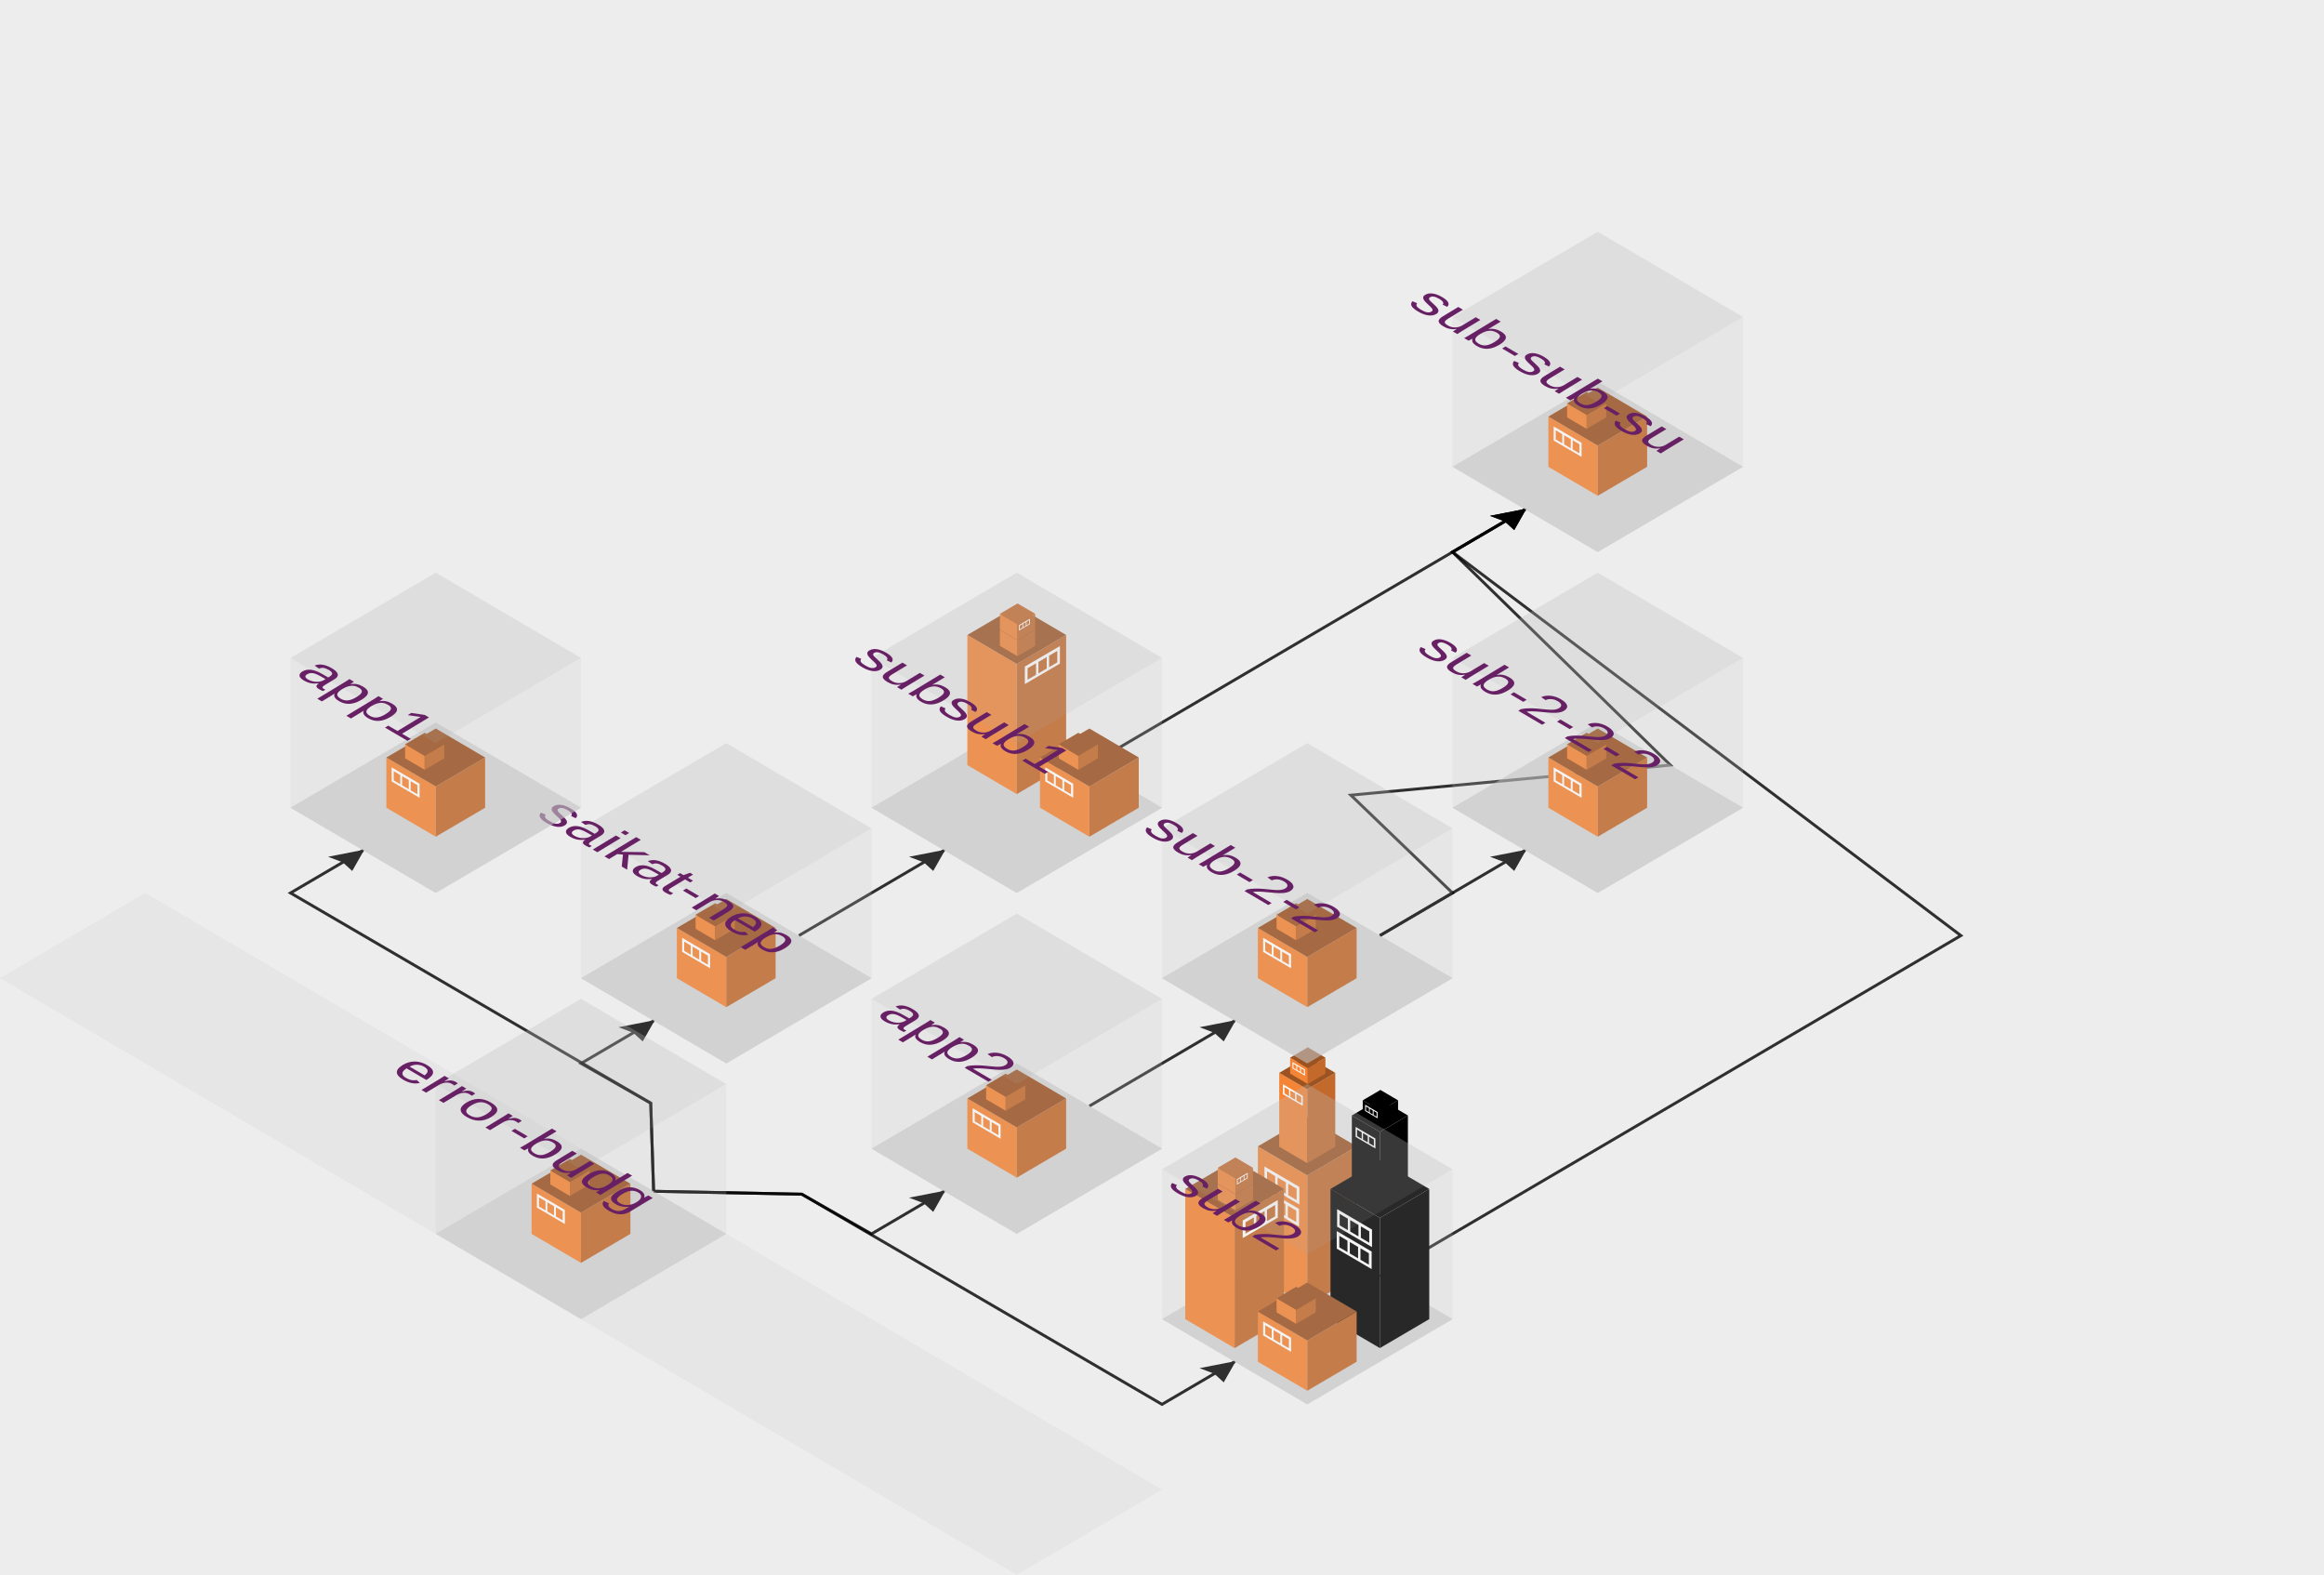
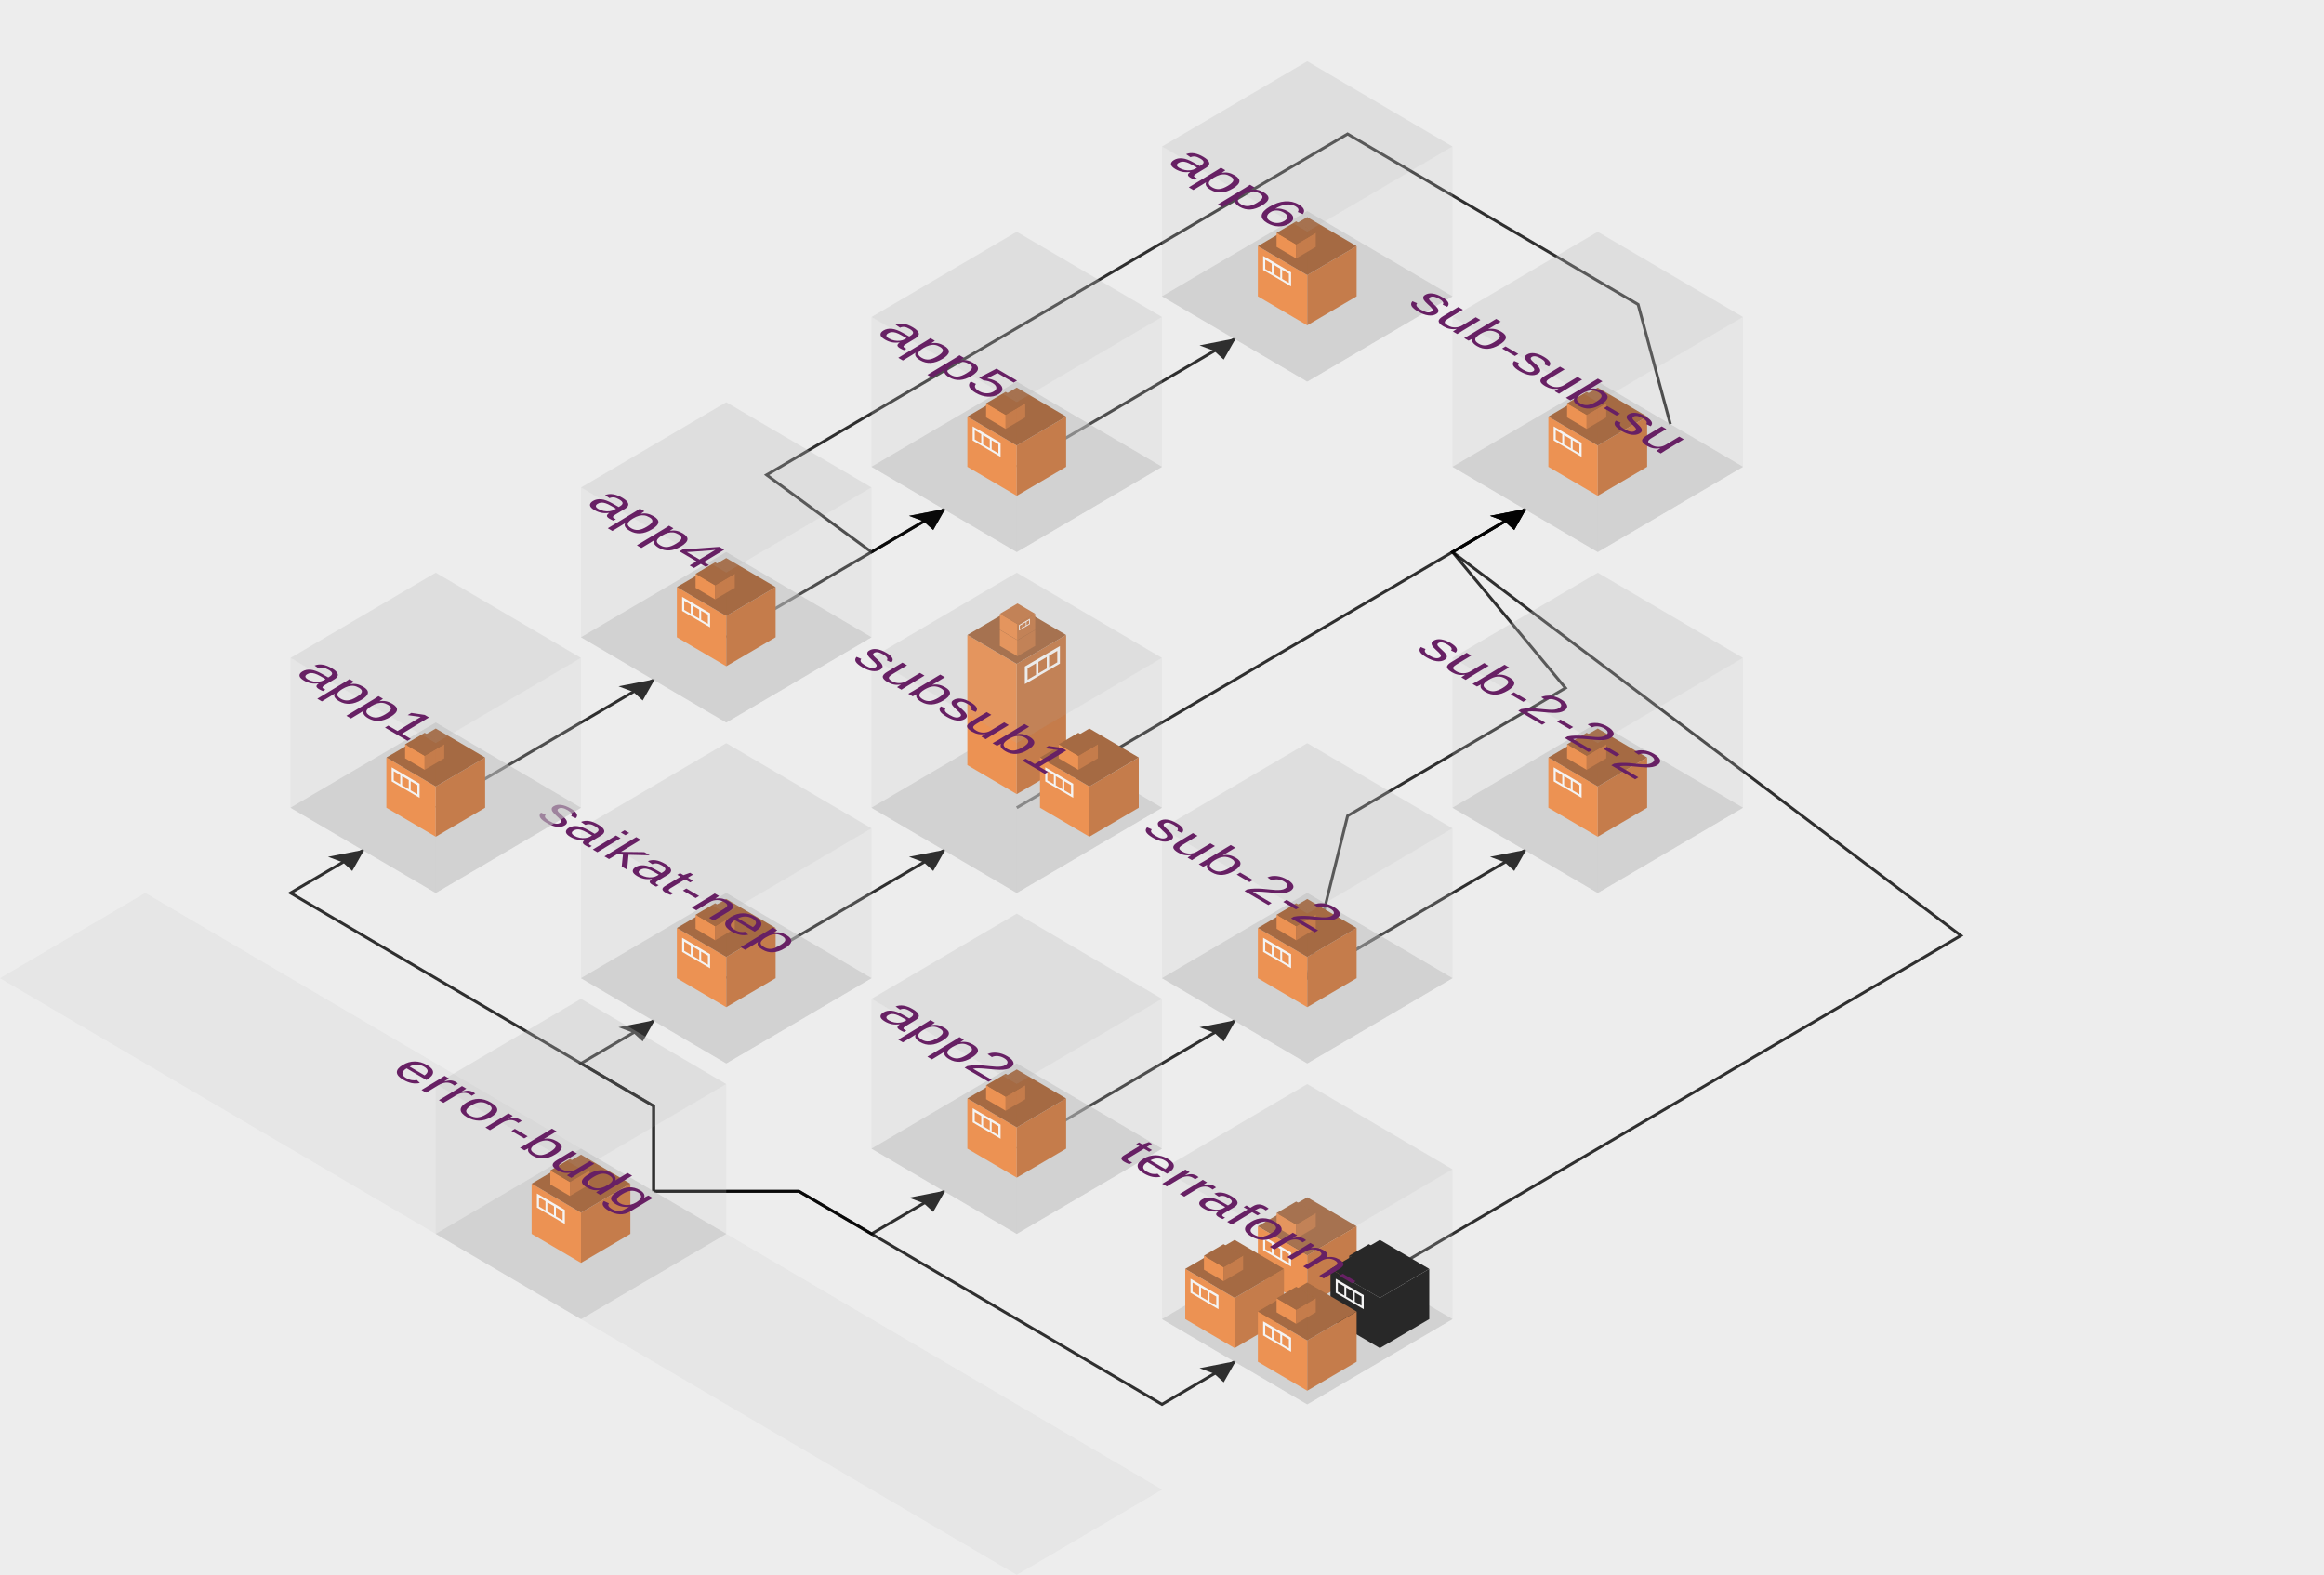
<svg xmlns="http://www.w3.org/2000/svg" xmlns:xlink="http://www.w3.org/1999/xlink" baseProfile="full" height="542.018" version="1.1" width="800.0">
  <defs>
    <filter id="brightness">
      <feComponentTransfer in="SourceGraphic">
        <feFuncR slope="0.6" type="linear" />
        <feFuncG slope="0.6" type="linear" />
        <feFuncB slope="0.6" type="linear" />
      </feComponentTransfer>
    </filter>
    <filter id="darker">
      <feComponentTransfer in="SourceGraphic">
        <feFuncR slope="0.4" type="linear" />
        <feFuncG slope="0.4" type="linear" />
        <feFuncB slope="0.4" type="linear" />
      </feComponentTransfer>
    </filter>
    <marker id="arrow" markerHeight="12.5" markerUnits="strokeWidth" markerWidth="12.5" refX="152" refY="3" viewBox="0,0,157.21,92.25">
      <polyline fill="#000" points="0,30.75 157.21,0 104.81,92.25 63.79,54.82" />
    </marker>
    <symbol id="grid.base" preserveAspectRatio="xMidYMax meet" viewBox="0,0,266.4,156.32">
      <polygon fill="#bababa" points="133.2,0 0,78.16 133.2,156.32 266.4,78.16" />
    </symbol>
    <style type="text/css">.dark{fill: currentColor;}.darker{filter: url(#brightness)}.2darker{filter: url(#darker)}text{font-family:Arial, Helvetica, sans-serif; fill: #672064;}.white{fill:#fff;}</style>
-     <symbol id="default" preserveAspectRatio="xMidYMax meet" viewBox="0,0,266.4,291.76">
+     <symbol id="application.medium" preserveAspectRatio="xMidYMax meet" viewBox="0,0,266.4,291.76">
      <polygon class="dark" points="133.2,291.76 0,213.6 0,78.16 133.2,156.32" />
      <polygon class="light" points="133.2,291.76 266.4,213.6 266.4,78.16 133.2,156.32" />
      <polygon class="darker" points="133.2,0 0,78.16 133.2,156.32 266.4,78.16" />
      <polygon class="dark" points="103.31,111.32 50.51,80.33 50.5,42.49 103.31,73.48" />
      <polygon class="light" points="103.31,111.32 156.12,80.33 156.12,42.49 103.31,73.48" />
      <polygon class="darker" points="103.31,11.51 50.5,42.49 103.31,73.48 156.12,42.49" />
      <path class="white" d="M14.24,142.62l75.41,44.22V148.9L14.24,104.65ZM65.56,142l18.16,10.65v24.69L65.56,166.65Zm-23-13.52L60.42,139v24.68L42.53,153.14ZM19.85,115.1l17.61,10.38v24.68L19.85,139.82Z" />
    </symbol>
    <style type="text/css">.aws{color: #f58536;fill: #c4692c;}</style>
    <symbol id="boundaries_box.front" preserveAspectRatio="xMidYMax meet" viewBox="0,0,265.58,292.78">
      <polygon fill="#bababa" fill-opacity="0.3" points="132.79,0 0,77.92 132.79,155.84 265.58,77.92 132.79,0" />
      <polygon fill="#ccc" fill-opacity="0.2" points="132.79,155.84 132.79,292.78 0,214.86 0,77.92 132.79,155.84" />
      <polygon fill="#ccc" fill-opacity="0.2" points="265.58,77.92 265.58,214.86 132.79,292.78 132.79,155.84 265.58,77.92" />
    </symbol>
-     <symbol id="application.medium" preserveAspectRatio="xMidYMax meet" viewBox="0,0,266.4,291.76">
+     <symbol id="default" preserveAspectRatio="xMidYMax meet" viewBox="0,0,266.4,291.76">
      <polygon class="dark" points="133.2,291.76 0,213.6 0,78.16 133.2,156.32" />
      <polygon class="light" points="133.2,291.76 266.4,213.6 266.4,78.16 133.2,156.32" />
      <polygon class="darker" points="133.2,0 0,78.16 133.2,156.32 266.4,78.16" />
      <polygon class="dark" points="103.31,111.32 50.51,80.33 50.5,42.49 103.31,73.48" />
      <polygon class="light" points="103.31,111.32 156.12,80.33 156.12,42.49 103.31,73.48" />
      <polygon class="darker" points="103.31,11.51 50.5,42.49 103.31,73.48 156.12,42.49" />
      <path class="white" d="M14.24,142.62l75.41,44.22V148.9L14.24,104.65ZM65.56,142l18.16,10.65v24.69L65.56,166.65Zm-23-13.52L60.42,139v24.68L42.53,153.14ZM19.85,115.1l17.61,10.38v24.68L19.85,139.82Z" />
-     </symbol>
-     <symbol id="application.8xlarge" preserveAspectRatio="xMidYMax meet" viewBox="0,0,266.4,696.19">
-       <polygon class="dark" points="133.2,696.18 0,618.02 0,267.02 133.2,345.19" />
-       <polygon class="light" points="133.2,696.18 266.4,618.02 266.4,267.02 133.2,345.19" />
-       <polygon class="darker" points="133.2,188.87 0,267.02 133.2,345.19 266.4,267.02" />
-       <polygon class="dark" points="133.2,312.39 57.61,268.03 57.61,68.83 133.2,113.19" />
-       <polygon class="light" points="133.2,312.39 208.79,268.03 208.79,68.83 133.2,113.19" />
-       <polygon class="darker" points="133.2,24.48 57.61,68.83 133.2,113.19 208.79,68.83" />
-       <polygon class="dark" points="134.63,98.78 87.01,70.84 87.01,27.94 134.63,55.88" />
-       <polygon class="light" points="134.63,98.78 182.24,70.84 182.24,27.94 134.63,55.88" />
-       <polygon class="darker" points="134.63,0 87.01,27.94 134.63,55.88 182.24,27.94" />
-       <path class="white" d="M16.8,427.93,111,483.13V435.77L16.8,380.53Zm64.07-.82,22.68,13.3v30.82l-22.68-13.3ZM52.12,410.24l22.33,13.1v30.82l-22.33-13.1ZM23.81,393.57l22,12.95v30.82l-22-12.91Z" />
-       <path class="white" d="M17.8,368.68,112,423.88V376.52L17.8,321.27Zm64.08-.83,22.67,13.31V412L81.88,398.67ZM53.12,351l22.33,13.1V394.9L53.12,381.8ZM24.81,334.32l22,12.95v30.82l-22-12.91Z" />
-       <path class="white" d="M67.71,126.52l53.43,31.33V131L67.71,99.62Zm36.36-.47,12.87,7.55v17.49l-12.87-7.55Zm-16.31-9.57,12.67,7.43v17.5L87.76,134ZM71.69,107l12.47,7.35v17.49l-12.47-7.33Z" />
-       <path class="white" d="M93.37,56.78,127,76.51V59.58L93.37,39.83Zm22.91-.3,8.1,4.76v11l-8.1-4.75Zm-10.28-6,8,4.68v11l-8-4.68Zm-10.12-6,7.86,4.63v11l-7.86-4.62Z" />
    </symbol>
    <symbol id="application.2xlarge" preserveAspectRatio="xMidYMax meet" viewBox="0,0,266.4,514.15">
      <polygon class="dark" points="133.2,514.15 0,435.99 0,84.99 133.2,163.15" />
      <polygon class="light" points="133.2,514.15 266.4,435.99 266.4,84.99 133.2,163.15" />
      <polygon class="darker" points="133.2,6.83 0,84.99 133.2,163.15 266.4,84.99" />
      <polygon class="dark" points="135.31,142.34 87.69,114.4 87.69,71.5 135.31,99.44" />
      <polygon class="light" points="135.31,142.34 182.92,114.4 182.92,71.5 135.31,99.44" />
      <polygon class="dark" points="135.31,98.78 87.69,70.84 87.69,27.94 135.31,55.88" />
      <polygon class="light" points="135.31,98.78 182.92,70.84 182.92,27.94 135.31,55.88" />
      <polygon class="2darker" points="135.31,0 87.69,27.94 135.31,55.88 182.92,27.94" />
      <path class="white" d="M249.6,162.31,155,217.51V170.15l94.62-55.24Zm-64.4-.82-22.78,13.3v30.82l22.78-13.3Zm28.9-16.87-22.44,13.1v30.82l22.44-13.1ZM242.55,128l-22.09,13v30.82l22.09-12.92Z" />
      <path class="white" d="M168.54,56,139.16,73.22V58.45l29.38-17.24Zm-20-.26-7.07,4.15v9.62l7.07-4.15Zm9-5.26-7,4.09v9.61l7-4.09Zm8.84-5.2-6.86,4v9.62l6.86-4Z" />
    </symbol>
  </defs>
  <rect fill="#ededed" height="542.018" width="800.0" x="0" y="0" />
-   <path d="M275.0 322.007 300.0 307.339 300.0 307.339 325.0 292.672" fill="none" marker-end="url(#arrow)" opacity="0.8" stroke="black" stroke-width="1" />
-   <path d="M475.0 322.007 500.0 307.339 465.0 273.672 575.0 263.337 500.0 190.0 525.0 175.333" fill="none" marker-end="url(#arrow)" opacity="0.8" stroke="black" stroke-width="1" />
-   <path d="M475.0 322.007 500.0 307.339 500.0 307.339 525.0 292.672" fill="none" marker-end="url(#arrow)" opacity="0.8" stroke="black" stroke-width="1" />
-   <path d="M475.0 439.346 500.0 424.679 500.0 424.679 675.0 322.007 500.0 190.0 525.0 175.333" fill="none" marker-end="url(#arrow)" opacity="0.8" stroke="black" stroke-width="1" />
-   <path d="M375.0 263.337 400.0 248.67 400.0 248.67 475.0 204.667 500.0 190.0 525.0 175.333" fill="none" marker-end="url(#arrow)" opacity="0.8" stroke="black" stroke-width="1" />
-   <path d="M375.0 380.676 400.0 366.009 400.0 366.009 425.0 351.342" fill="none" marker-end="url(#arrow)" opacity="0.8" stroke="black" stroke-width="1" />
-   <path d="M225.0 410.011 224.0 379.676 100.0 307.339 125.0 292.672" fill="none" marker-end="url(#arrow)" opacity="0.8" stroke="black" stroke-width="1" />
-   <path d="M225.0 410.011 224.0 379.676 200.0 366.009 225.0 351.342" fill="none" marker-end="url(#arrow)" opacity="0.8" stroke="black" stroke-width="1" />
-   <path d="M225.0 410.011 276.0 411.011 300.0 424.679 325.0 410.011" fill="none" marker-end="url(#arrow)" opacity="0.8" stroke="black" stroke-width="1" />
-   <path d="M225.0 410.011 276.0 411.011 400.0 483.348 425.0 468.681" fill="none" marker-end="url(#arrow)" opacity="0.8" stroke="black" stroke-width="1" />
+   <path d="M275.0 322.007 250.0 336.674 300.0 307.339 325.0 292.672" fill="none" marker-end="url(#arrow)" opacity="0.8" stroke="black" stroke-width="1" />
+   <path d="M475.0 322.007 450.0 336.674 463.889 280.797 538.889 236.795 500.0 190.0 525.0 175.333" fill="none" marker-end="url(#arrow)" opacity="0.8" stroke="black" stroke-width="1" />
+   <path d="M475.0 322.007 450.0 336.674 500.0 307.339 525.0 292.672" fill="none" marker-end="url(#arrow)" opacity="0.8" stroke="black" stroke-width="1" />
+   <path d="M375.0 145.998 350.0 160.665 400.0 131.33 425.0 116.663" fill="none" marker-end="url(#arrow)" opacity="0.8" stroke="black" stroke-width="1" />
+   <path d="M375.0 263.337 350.0 278.004 350.0 278.004 475.0 204.667 500.0 190.0 525.0 175.333" fill="none" marker-end="url(#arrow)" opacity="0.8" stroke="black" stroke-width="1" />
+   <path d="M375.0 380.676 350.0 395.344 400.0 366.009 425.0 351.342" fill="none" marker-end="url(#arrow)" opacity="0.8" stroke="black" stroke-width="1" />
+   <path d="M575.0 145.998 563.889 104.788 463.889 46.118 263.889 163.458 300.0 190.0 325.0 175.333" fill="none" marker-end="url(#arrow)" opacity="0.8" stroke="black" stroke-width="1" />
+   <path d="M225.0 410.011 225.0 380.676 100.0 307.339 125.0 292.672" fill="none" marker-end="url(#arrow)" opacity="0.8" stroke="black" stroke-width="1" />
+   <path d="M225.0 410.011 225.0 380.676 200.0 366.009 225.0 351.342" fill="none" marker-end="url(#arrow)" opacity="0.8" stroke="black" stroke-width="1" />
+   <path d="M225.0 410.011 275.0 410.011 300.0 424.679 325.0 410.011" fill="none" marker-end="url(#arrow)" opacity="0.8" stroke="black" stroke-width="1" />
+   <path d="M225.0 410.011 275.0 410.011 400.0 483.348 425.0 468.681" fill="none" marker-end="url(#arrow)" opacity="0.8" stroke="black" stroke-width="1" />
+   <path d="M475.0 439.346 450.0 454.013 450.0 454.013 675.0 322.007 500.0 190.0 525.0 175.333" fill="none" marker-end="url(#arrow)" opacity="0.8" stroke="black" stroke-width="1" />
+   <path d="M175.0 263.337 150.0 278.004 200.0 248.67 225.0 234.002" fill="none" marker-end="url(#arrow)" opacity="0.8" stroke="black" stroke-width="1" />
+   <path d="M275.0 204.667 250.0 219.335 300.0 190.0 325.0 175.333" fill="none" marker-end="url(#arrow)" opacity="0.8" stroke="black" stroke-width="1" />
+   <polyline fill="#ccc" fill-opacity="0.2" points="400.0,101.996 450.0,72.661 500.0,101.996 450.0,131.33" />
+   <use class="default" fill-opacity="0.4" height="190.0" width="100" x="400.0" xlink:href="#grid.base" y="-58.67" />
+   <use class="aws" height="95.0" width="34.0" x="433.0" xlink:href="#application.medium" y="16.969" />
+   <use class="default" height="190.0" width="100" x="400.0" xlink:href="#boundaries_box.front" y="-58.67" />
+   <text font-size="18.0" transform="translate(400.0, -58.66965) skewY(30.404) skewX(-40.0) translate(-303.22, 172.6697)" x="400.0" y="-58.67">app6</text>
  <polyline fill="#ccc" fill-opacity="0.2" points="200.0,336.674 250.0,307.339 300.0,336.674 250.0,366.009" />
  <use class="default" fill-opacity="0.4" height="190.0" width="100" x="200.0" xlink:href="#grid.base" y="176.009" />
  <use class="aws" height="95.0" width="34.0" x="233.0" xlink:href="#default" y="251.648" />
  <use class="default" height="190.0" width="100" x="200.0" xlink:href="#boundaries_box.front" y="176.009" />
  <text font-size="18.0" transform="translate(200.0, 176.009) skewY(30.404) skewX(-40.0) translate(-120.5, -62.00895)" x="200.0" y="176.009">saikat-nep</text>
-   <polyline fill="#ccc" fill-opacity="0.2" points="300.0,395.344 350.0,366.009 400.0,395.344 350.0,424.679" />
-   <use class="default" fill-opacity="0.4" height="190.0" width="100" x="300.0" xlink:href="#grid.base" y="234.679" />
-   <use class="aws" height="95.0" width="34.0" x="333.0" xlink:href="#application.medium" y="310.318" />
-   <use class="default" height="190.0" width="100" x="300.0" xlink:href="#boundaries_box.front" y="234.679" />
-   <text font-size="18.0" transform="translate(300.0, 234.6786) skewY(30.404) skewX(-40.0) translate(-203.22, -120.6786)" x="300.0" y="234.679">app2</text>
-   <polyline fill="#ccc" fill-opacity="0.2" points="400.0,454.013 450.0,424.679 500.0,454.013 450.0,483.348" />
-   <use class="default" fill-opacity="0.4" height="190.0" width="100" x="400.0" xlink:href="#grid.base" y="293.348" />
-   <use class="aws" height="95.0" width="34.0" x="433.0" xlink:href="#application.8xlarge" y="354.32" />
-   <use class="premise" height="95.0" width="34.0" x="458.0" xlink:href="#application.8xlarge" y="368.987" />
-   <use class="aws" height="95.0" width="34.0" x="408.0" xlink:href="#application.2xlarge" y="368.987" />
-   <use class="aws" height="95.0" width="34.0" x="433.0" xlink:href="#application.medium" y="383.655" />
-   <use class="default" height="190.0" width="100" x="400.0" xlink:href="#boundaries_box.front" y="293.348" />
-   <text font-size="18.0" transform="translate(400.0, 293.3483) skewY(30.404) skewX(-40.0) translate(-303.22, -179.3483)" x="400.0" y="293.348">sub2</text>
-   <polyline fill="#ccc" fill-opacity="0.2" points="100.0,278.004 150.0,248.67 200.0,278.004 150.0,307.339" />
-   <use class="default" fill-opacity="0.4" height="190.0" width="100" x="100.0" xlink:href="#grid.base" y="117.339" />
-   <use class="aws" height="95.0" width="34.0" x="133.0" xlink:href="#application.medium" y="192.978" />
-   <use class="default" height="190.0" width="100" x="100.0" xlink:href="#boundaries_box.front" y="117.339" />
-   <text font-size="18.0" transform="translate(100.0, 117.3393) skewY(30.404) skewX(-40.0) translate(-3.22, -3.339303)" x="100.0" y="117.339">app1</text>
  <polyline fill="#ccc" fill-opacity="0.2" points="400.0,336.674 450.0,307.339 500.0,336.674 450.0,366.009" />
  <use class="default" fill-opacity="0.4" height="190.0" width="100" x="400.0" xlink:href="#grid.base" y="176.009" />
  <use class="aws" height="95.0" width="34.0" x="433.0" xlink:href="#application.medium" y="251.648" />
  <use class="default" height="190.0" width="100" x="400.0" xlink:href="#boundaries_box.front" y="176.009" />
  <text font-size="18.0" transform="translate(400.0, 176.009) skewY(30.404) skewX(-40.0) translate(-311.86, -62.00895)" x="400.0" y="176.009">sub-2-2</text>
+   <polyline fill="#ccc" fill-opacity="0.2" points="300.0,160.665 350.0,131.33 400.0,160.665 350.0,190.0" />
+   <use class="default" fill-opacity="0.4" height="190.0" width="100" x="300.0" xlink:href="#grid.base" y="0.0" />
+   <use class="aws" height="95.0" width="34.0" x="333.0" xlink:href="#application.medium" y="75.639" />
+   <use class="default" height="190.0" width="100" x="300.0" xlink:href="#boundaries_box.front" y="0.0" />
+   <text font-size="18.0" transform="translate(300.0, 0.0) skewY(30.404) skewX(-40.0) translate(-203.22, 114.0)" x="300.0" y="0.0">app5</text>
  <polyline fill="#ccc" fill-opacity="0.2" points="300.0,278.004 350.0,248.67 400.0,278.004 350.0,307.339" />
  <use class="default" fill-opacity="0.4" height="190.0" width="100" x="300.0" xlink:href="#grid.base" y="117.339" />
  <use class="aws" height="95.0" width="34.0" x="333.0" xlink:href="#application.2xlarge" y="178.311" />
  <use class="aws" height="95.0" width="34.0" x="358.0" xlink:href="#application.medium" y="192.978" />
  <use class="default" height="190.0" width="100" x="300.0" xlink:href="#boundaries_box.front" y="117.339" />
  <text font-size="18.0" transform="translate(300.0, 117.3393) skewY(30.404) skewX(-40.0) translate(-211.86, -3.339303)" x="300.0" y="117.339">subsub1</text>
+   <polyline fill="#ccc" fill-opacity="0.2" points="300.0,395.344 350.0,366.009 400.0,395.344 350.0,424.679" />
+   <use class="default" fill-opacity="0.4" height="190.0" width="100" x="300.0" xlink:href="#grid.base" y="234.679" />
+   <use class="aws" height="95.0" width="34.0" x="333.0" xlink:href="#application.medium" y="310.318" />
+   <use class="default" height="190.0" width="100" x="300.0" xlink:href="#boundaries_box.front" y="234.679" />
+   <text font-size="18.0" transform="translate(300.0, 234.6786) skewY(30.404) skewX(-40.0) translate(-203.22, -120.6786)" x="300.0" y="234.679">app2</text>
  <polyline fill="#ccc" fill-opacity="0.2" points="500.0,160.665 550.0,131.33 600.0,160.665 550.0,190.0" />
  <use class="default" fill-opacity="0.4" height="190.0" width="100" x="500.0" xlink:href="#grid.base" y="0.0" />
  <use class="aws" height="95.0" width="34.0" x="533.0" xlink:href="#application.medium" y="75.639" />
  <use class="default" height="190.0" width="100" x="500.0" xlink:href="#boundaries_box.front" y="0.0" />
  <text font-size="18.0" transform="translate(500.0, 0.0) skewY(30.404) skewX(-40.0) translate(-420.5, 114.0)" x="500.0" y="0.0">sub-sub-su</text>
  <polyline fill="#ccc" fill-opacity="0.2" points="0.0,336.674 50.0,307.339 400.0,512.683 350.0,542.018" />
  <use class="default" fill-opacity="0.4" height="190.0" width="100" x="150.0" xlink:href="#grid.base" y="264.013" />
  <use class="aws" height="95.0" width="34.0" x="183.0" xlink:href="#default" y="339.652" />
  <use class="default" height="190.0" width="100" x="150.0" xlink:href="#boundaries_box.front" y="264.013" />
  <text font-size="18.0" transform="translate(150.0, 264.0134) skewY(30.404) skewX(-40.0) translate(-70.5, -150.0134)" x="150.0" y="264.013">error-budg</text>
  <polyline fill="#ccc" fill-opacity="0.2" points="500.0,278.004 550.0,248.67 600.0,278.004 550.0,307.339" />
  <use class="default" fill-opacity="0.4" height="190.0" width="100" x="500.0" xlink:href="#grid.base" y="117.339" />
  <use class="aws" height="95.0" width="34.0" x="533.0" xlink:href="#application.medium" y="192.978" />
  <use class="default" height="190.0" width="100" x="500.0" xlink:href="#boundaries_box.front" y="117.339" />
  <text font-size="18.0" transform="translate(500.0, 117.3393) skewY(30.404) skewX(-40.0) translate(-417.62, -3.339303)" x="500.0" y="117.339">sub-2-2-2</text>
+   <polyline fill="#ccc" fill-opacity="0.2" points="400.0,454.013 450.0,424.679 500.0,454.013 450.0,483.348" />
+   <use class="default" fill-opacity="0.4" height="190.0" width="100" x="400.0" xlink:href="#grid.base" y="293.348" />
+   <use class="aws" height="95.0" width="34.0" x="433.0" xlink:href="#default" y="354.32" />
+   <use class="premise" height="95.0" width="34.0" x="458.0" xlink:href="#default" y="368.987" />
+   <use class="aws" height="95.0" width="34.0" x="408.0" xlink:href="#default" y="368.987" />
+   <use class="aws" height="95.0" width="34.0" x="433.0" xlink:href="#default" y="383.655" />
+   <use class="default" height="190.0" width="100" x="400.0" xlink:href="#boundaries_box.front" y="293.348" />
+   <text font-size="18.0" transform="translate(400.0, 293.3483) skewY(30.404) skewX(-40.0) translate(-320.5, -179.3483)" x="400.0" y="293.348">terraform-</text>
+   <polyline fill="#ccc" fill-opacity="0.2" points="100.0,278.004 150.0,248.67 200.0,278.004 150.0,307.339" />
+   <use class="default" fill-opacity="0.4" height="190.0" width="100" x="100.0" xlink:href="#grid.base" y="117.339" />
+   <use class="aws" height="95.0" width="34.0" x="133.0" xlink:href="#application.medium" y="192.978" />
+   <use class="default" height="190.0" width="100" x="100.0" xlink:href="#boundaries_box.front" y="117.339" />
+   <text font-size="18.0" transform="translate(100.0, 117.3393) skewY(30.404) skewX(-40.0) translate(-3.22, -3.339303)" x="100.0" y="117.339">app1</text>
+   <polyline fill="#ccc" fill-opacity="0.2" points="200.0,219.335 250.0,190 300.0,219.335 250.0,248.67" />
+   <use class="default" fill-opacity="0.4" height="190.0" width="100" x="200.0" xlink:href="#grid.base" y="58.67" />
+   <use class="aws" height="95.0" width="34.0" x="233.0" xlink:href="#application.medium" y="134.309" />
+   <use class="default" height="190.0" width="100" x="200.0" xlink:href="#boundaries_box.front" y="58.67" />
+   <text font-size="18.0" transform="translate(200.0, 58.66965) skewY(30.404) skewX(-40.0) translate(-103.22, 55.33035)" x="200.0" y="58.67">app4</text>
</svg>
